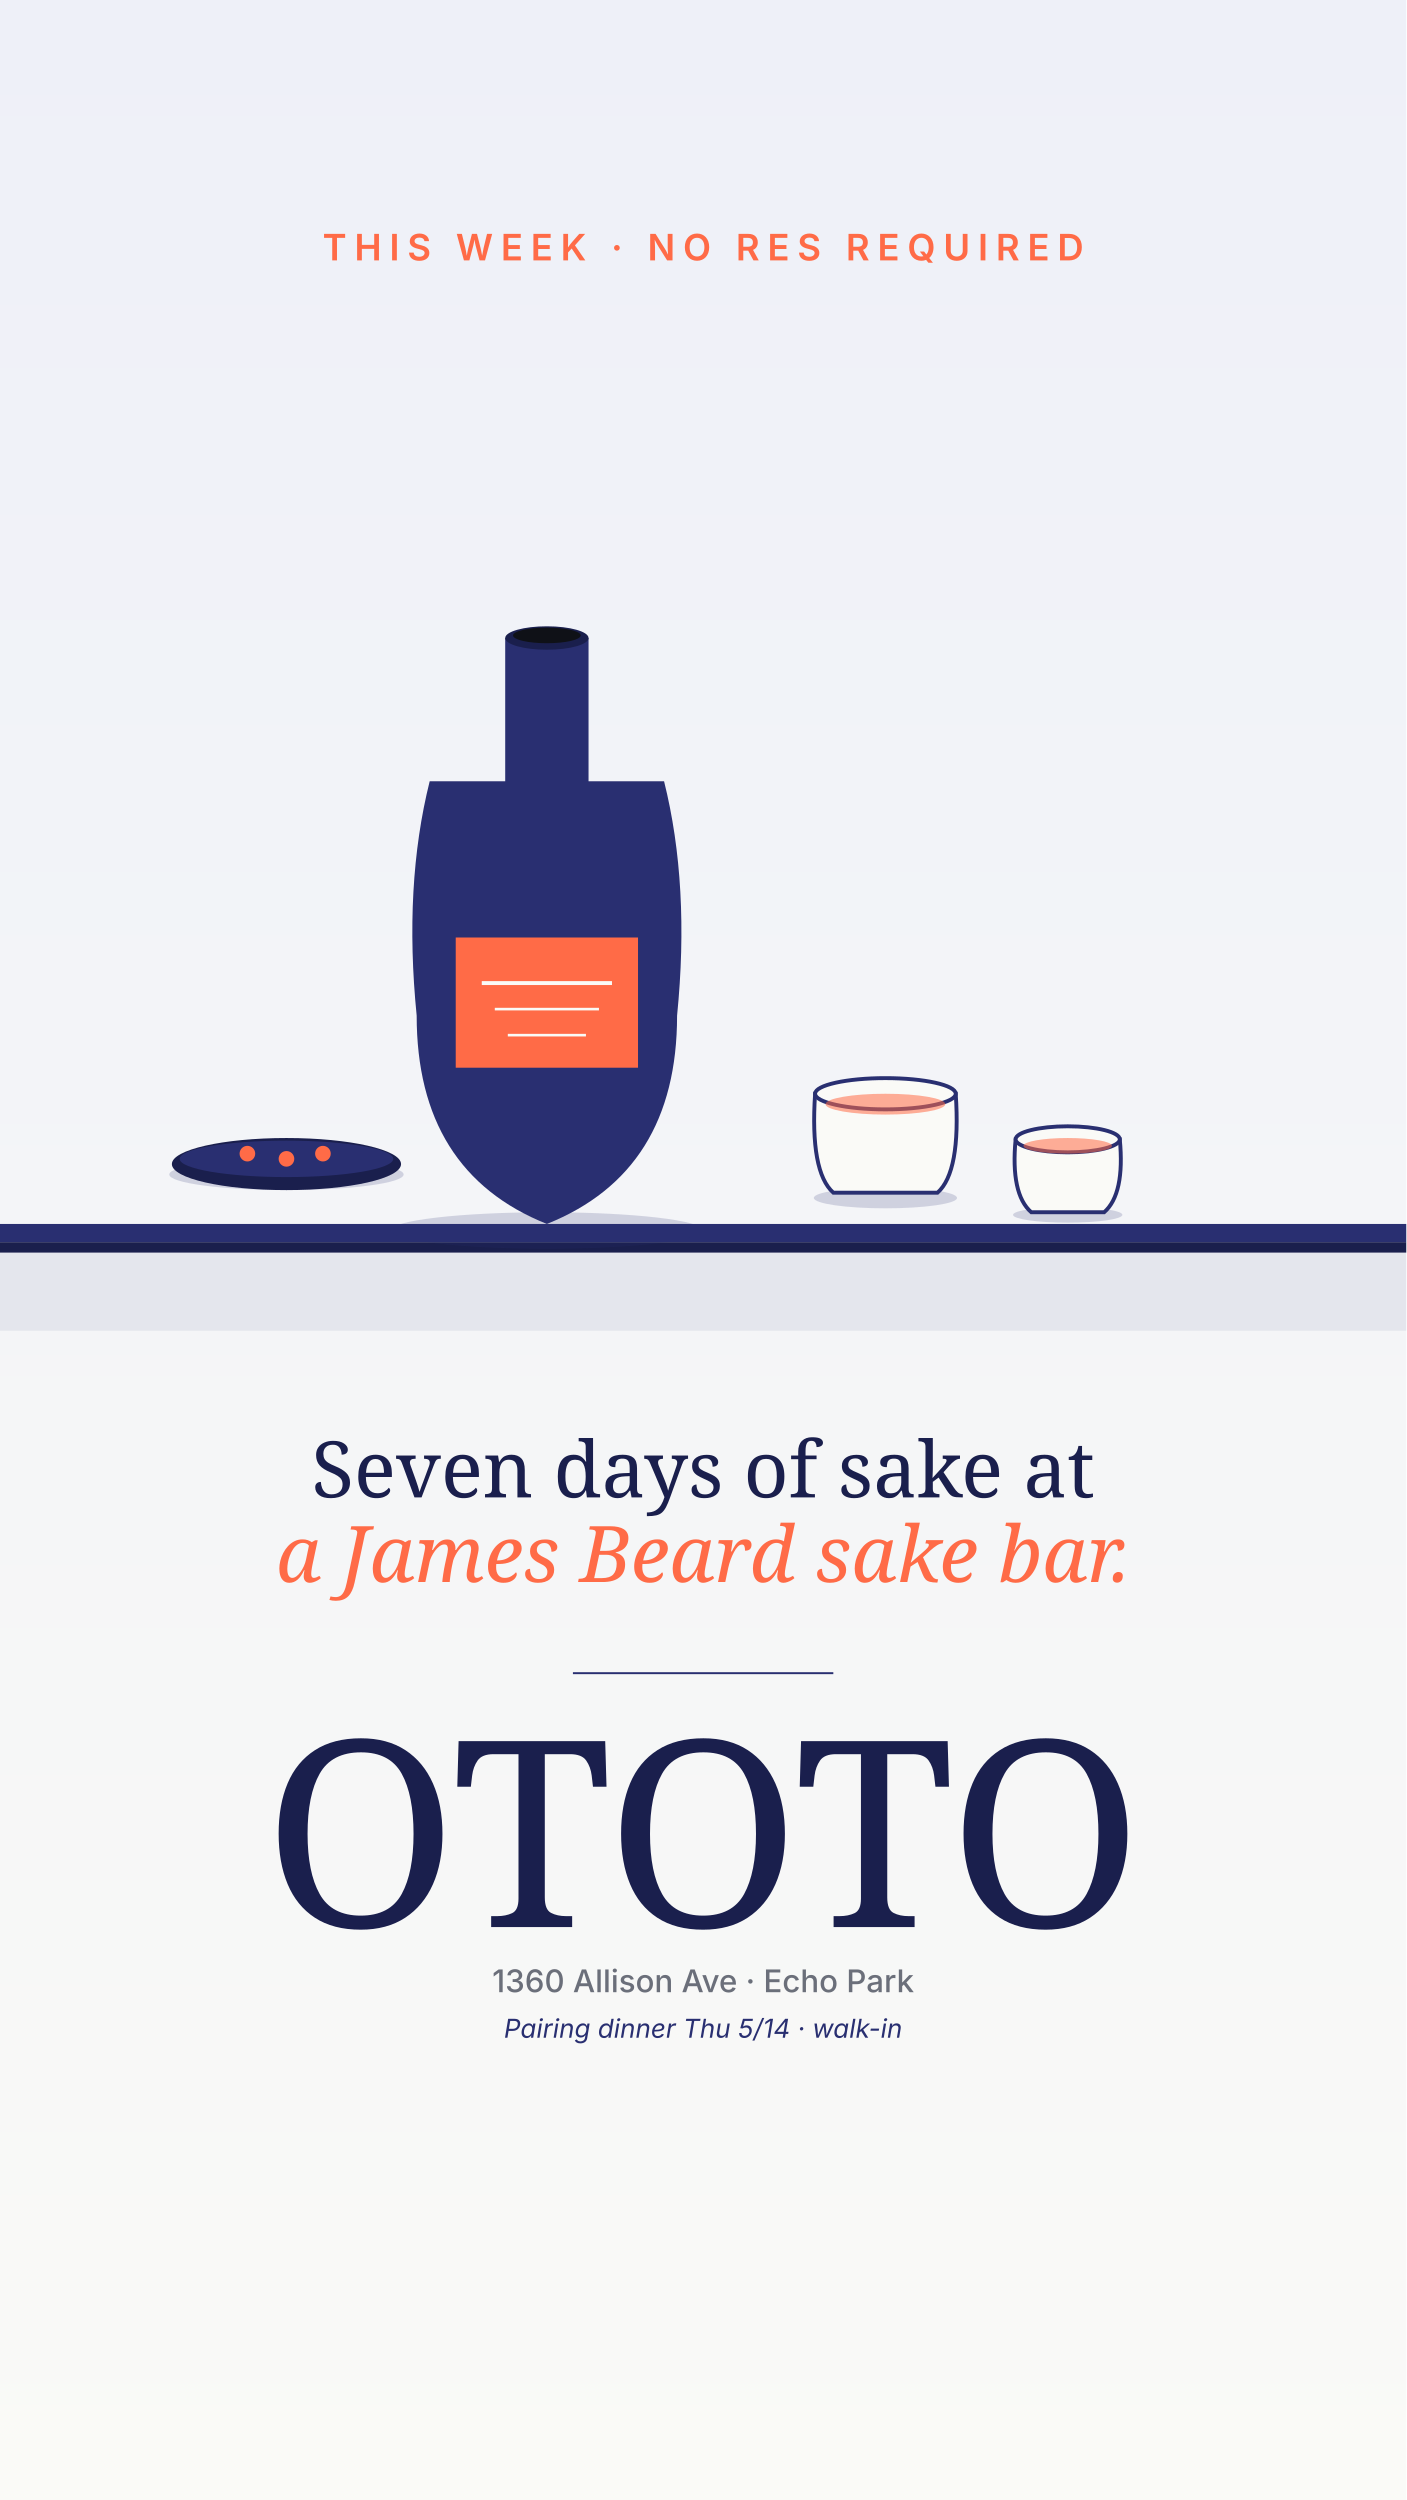
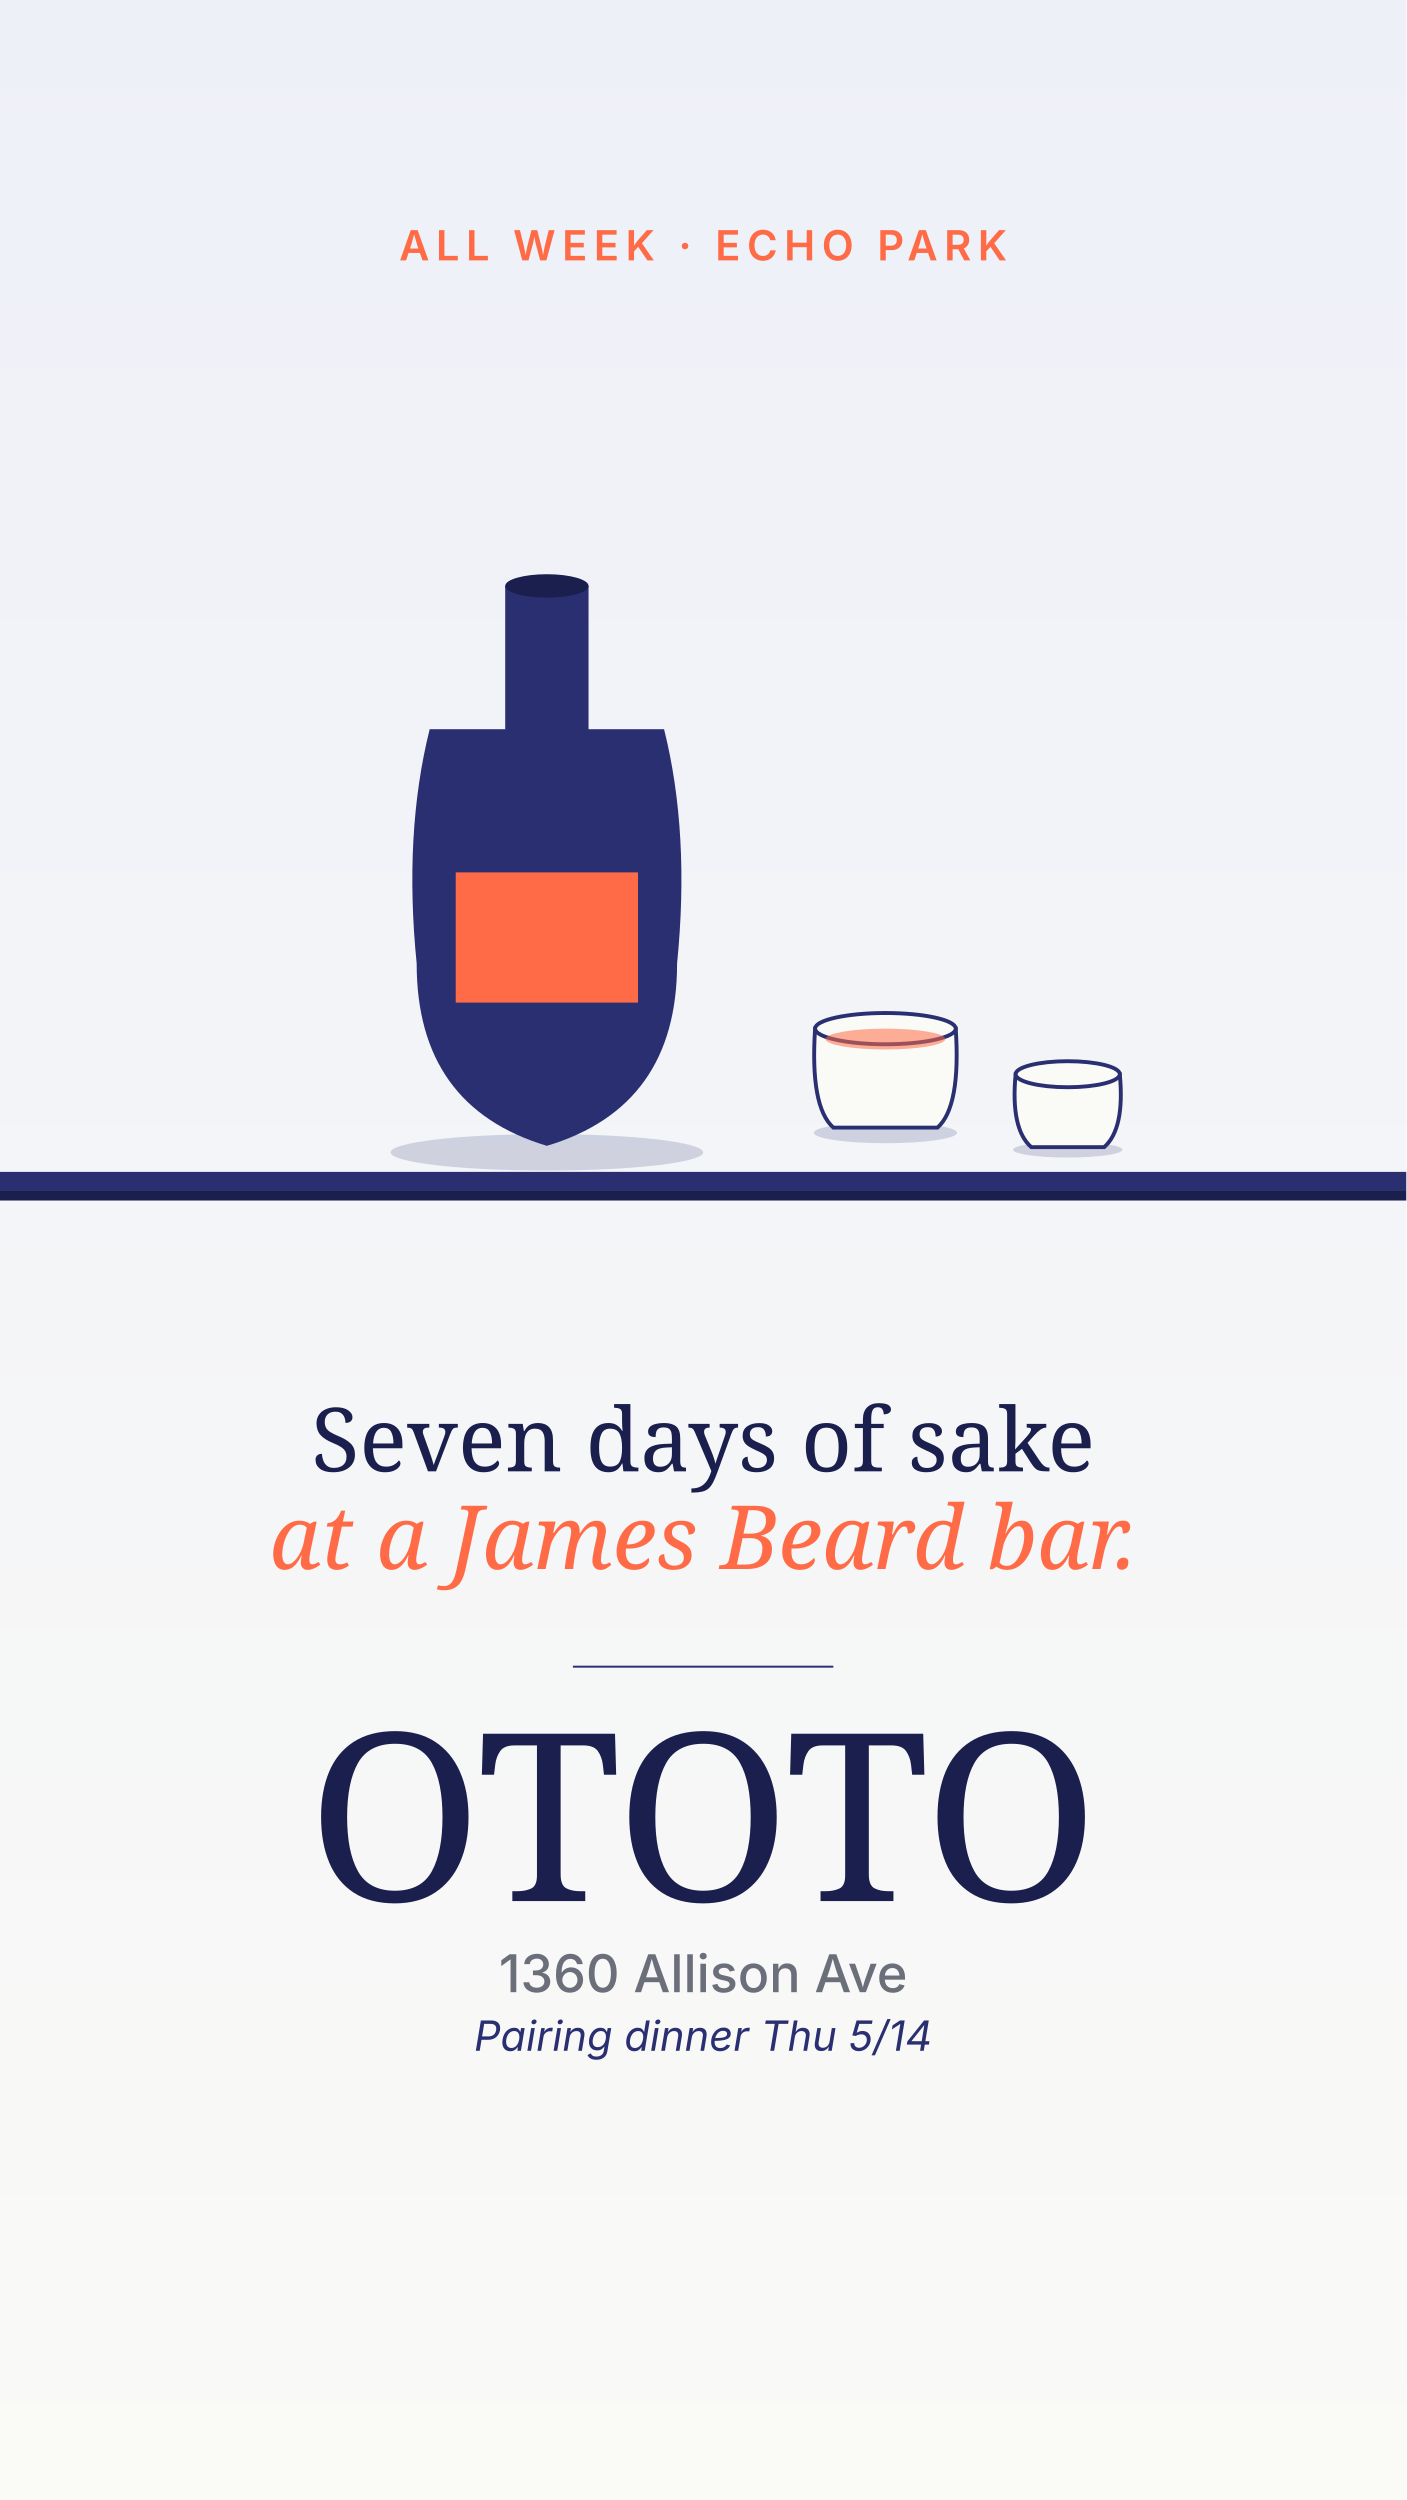
<svg xmlns="http://www.w3.org/2000/svg" viewBox="0 0 1080 1920" width="1080" height="1920">
  <defs>
    <linearGradient id="s5-bg" x1="0%" y1="0%" x2="0%" y2="100%">
      <stop offset="0%" stop-color="#EEF0F8" />
      <stop offset="100%" stop-color="#FAFAF7" />
    </linearGradient>
  </defs>
  <rect width="1080" height="1920" fill="url(#s5-bg)" />
-   <rect x="0" y="940" width="1080" height="14" fill="#292f71" />
-   <rect x="0" y="954" width="1080" height="8" fill="#1a1f4d" />
-   <rect x="0" y="962" width="1080" height="60" fill="#292f71" opacity="0.08" />
-   <g transform="translate(420, 600)">
-     <ellipse cx="0" cy="345" rx="120" ry="14" fill="#292f71" opacity="0.18" />
-     <path d="M -90,0 Q -110,80 -100,180 Q -100,300 0,340 Q 100,300 100,180 Q 110,80 90,0 Z" fill="#292f71" />
+   <rect x="0" y="900" width="1080" height="14" fill="#292f71" />
+   <rect x="0" y="914" width="1080" height="8" fill="#1a1f4d" />
+   <g transform="translate(420, 560)">
+     <ellipse cx="0" cy="325" rx="120" ry="14" fill="#292f71" opacity="0.18" />
+     <path d="M -90,0 Q -110,80 -100,180 Q -100,290 0,320 Q 100,290 100,180 Q 110,80 90,0 Z" fill="#292f71" />
    <rect x="-32" y="-110" width="64" height="120" fill="#292f71" />
    <ellipse cx="0" cy="-110" rx="32" ry="9" fill="#1a1f4d" />
-     <ellipse cx="0" cy="-112" rx="26" ry="6" fill="#0F1117" />
-     <rect x="-70" y="120" width="140" height="100" fill="#FF6B47" />
-     <line x1="-50" y1="155" x2="50" y2="155" stroke="#FAFAF7" stroke-width="3" />
-     <line x1="-40" y1="175" x2="40" y2="175" stroke="#FAFAF7" stroke-width="2" />
-     <line x1="-30" y1="195" x2="30" y2="195" stroke="#FAFAF7" stroke-width="2" />
+     <rect x="-70" y="110" width="140" height="100" fill="#FF6B47" />
  </g>
-   <g transform="translate(680, 870)">
+   <g transform="translate(680, 820)">
    <ellipse cx="0" cy="50" rx="55" ry="8" fill="#292f71" opacity="0.18" />
    <path d="M -54,-30 Q -58,30 -40,46 L 40,46 Q 58,30 54,-30 Z" fill="#FAFAF7" stroke="#292f71" stroke-width="3" />
    <ellipse cx="0" cy="-30" rx="54" ry="12" fill="#FAFAF7" stroke="#292f71" stroke-width="3" />
    <ellipse cx="0" cy="-22" rx="46" ry="8" fill="#FF6B47" opacity="0.55" />
  </g>
-   <g transform="translate(820, 895)">
+   <g transform="translate(820, 845)">
    <ellipse cx="0" cy="38" rx="42" ry="6" fill="#292f71" opacity="0.18" />
    <path d="M -40,-20 Q -44,22 -28,36 L 28,36 Q 44,22 40,-20 Z" fill="#FAFAF7" stroke="#292f71" stroke-width="3" />
    <ellipse cx="0" cy="-20" rx="40" ry="10" fill="#FAFAF7" stroke="#292f71" stroke-width="3" />
-     <ellipse cx="0" cy="-15" rx="34" ry="6" fill="#FF6B47" opacity="0.55" />
  </g>
-   <g transform="translate(220, 880)">
-     <ellipse cx="0" cy="22" rx="90" ry="12" fill="#292f71" opacity="0.18" />
-     <ellipse cx="0" cy="14" rx="88" ry="20" fill="#1a1f4d" />
-     <ellipse cx="0" cy="10" rx="82" ry="14" fill="#292f71" />
-     <circle cx="-30" cy="6" r="6" fill="#FF6B47" />
-     <circle cx="0" cy="10" r="6" fill="#FF6B47" />
-     <circle cx="28" cy="6" r="6" fill="#FF6B47" />
-   </g>
-   <text x="540" y="200" font-family="Inter, sans-serif" font-size="28" font-weight="600" text-anchor="middle" fill="#FF6B47" letter-spacing="6">THIS WEEK · NO RES REQUIRED</text>
-   <text x="540" y="1150" font-family="Instrument Serif, Georgia, serif" font-size="60" text-anchor="middle" fill="#1a1f4d">Seven days of sake at</text>
-   <text x="540" y="1215" font-family="Instrument Serif, Georgia, serif" font-style="italic" font-size="60" text-anchor="middle" fill="#FF6B47">a James Beard sake bar.</text>
-   <line x1="440" y1="1285" x2="640" y2="1285" stroke="#292f71" stroke-width="1.5" />
-   <text x="540" y="1480" font-family="Instrument Serif, Georgia, serif" font-size="200" font-weight="500" text-anchor="middle" fill="#1a1f4d">OTOTO</text>
-   <text x="540" y="1530" font-family="Inter, sans-serif" font-size="24" font-weight="500" text-anchor="middle" fill="#6B6F7A">1360 Allison Ave · Echo Park</text>
-   <text x="540" y="1565" font-family="Inter, sans-serif" font-size="20" font-style="italic" text-anchor="middle" fill="#292f71">Pairing dinner Thu 5/14 · walk-in</text>
+   <text x="540" y="200" font-family="Inter, sans-serif" font-size="32" font-weight="600" text-anchor="middle" fill="#FF6B47" letter-spacing="5">ALL WEEK · ECHO PARK</text>
+   <text x="540" y="1130" font-family="Instrument Serif, Georgia, serif" font-size="68" text-anchor="middle" fill="#1a1f4d">Seven days of sake</text>
+   <text x="540" y="1205" font-family="Instrument Serif, Georgia, serif" font-style="italic" font-size="68" text-anchor="middle" fill="#FF6B47">at a James Beard bar.</text>
+   <line x1="440" y1="1280" x2="640" y2="1280" stroke="#292f71" stroke-width="1.5" />
+   <text x="540" y="1460" font-family="Instrument Serif, Georgia, serif" font-size="180" font-weight="500" text-anchor="middle" fill="#1a1f4d">OTOTO</text>
+   <text x="540" y="1530" font-family="Inter, sans-serif" font-size="40" font-weight="500" text-anchor="middle" fill="#6B6F7A">1360 Allison Ave</text>
+   <text x="540" y="1575" font-family="Inter, sans-serif" font-size="32" font-style="italic" text-anchor="middle" fill="#292f71">Pairing dinner Thu 5/14</text>
</svg>
